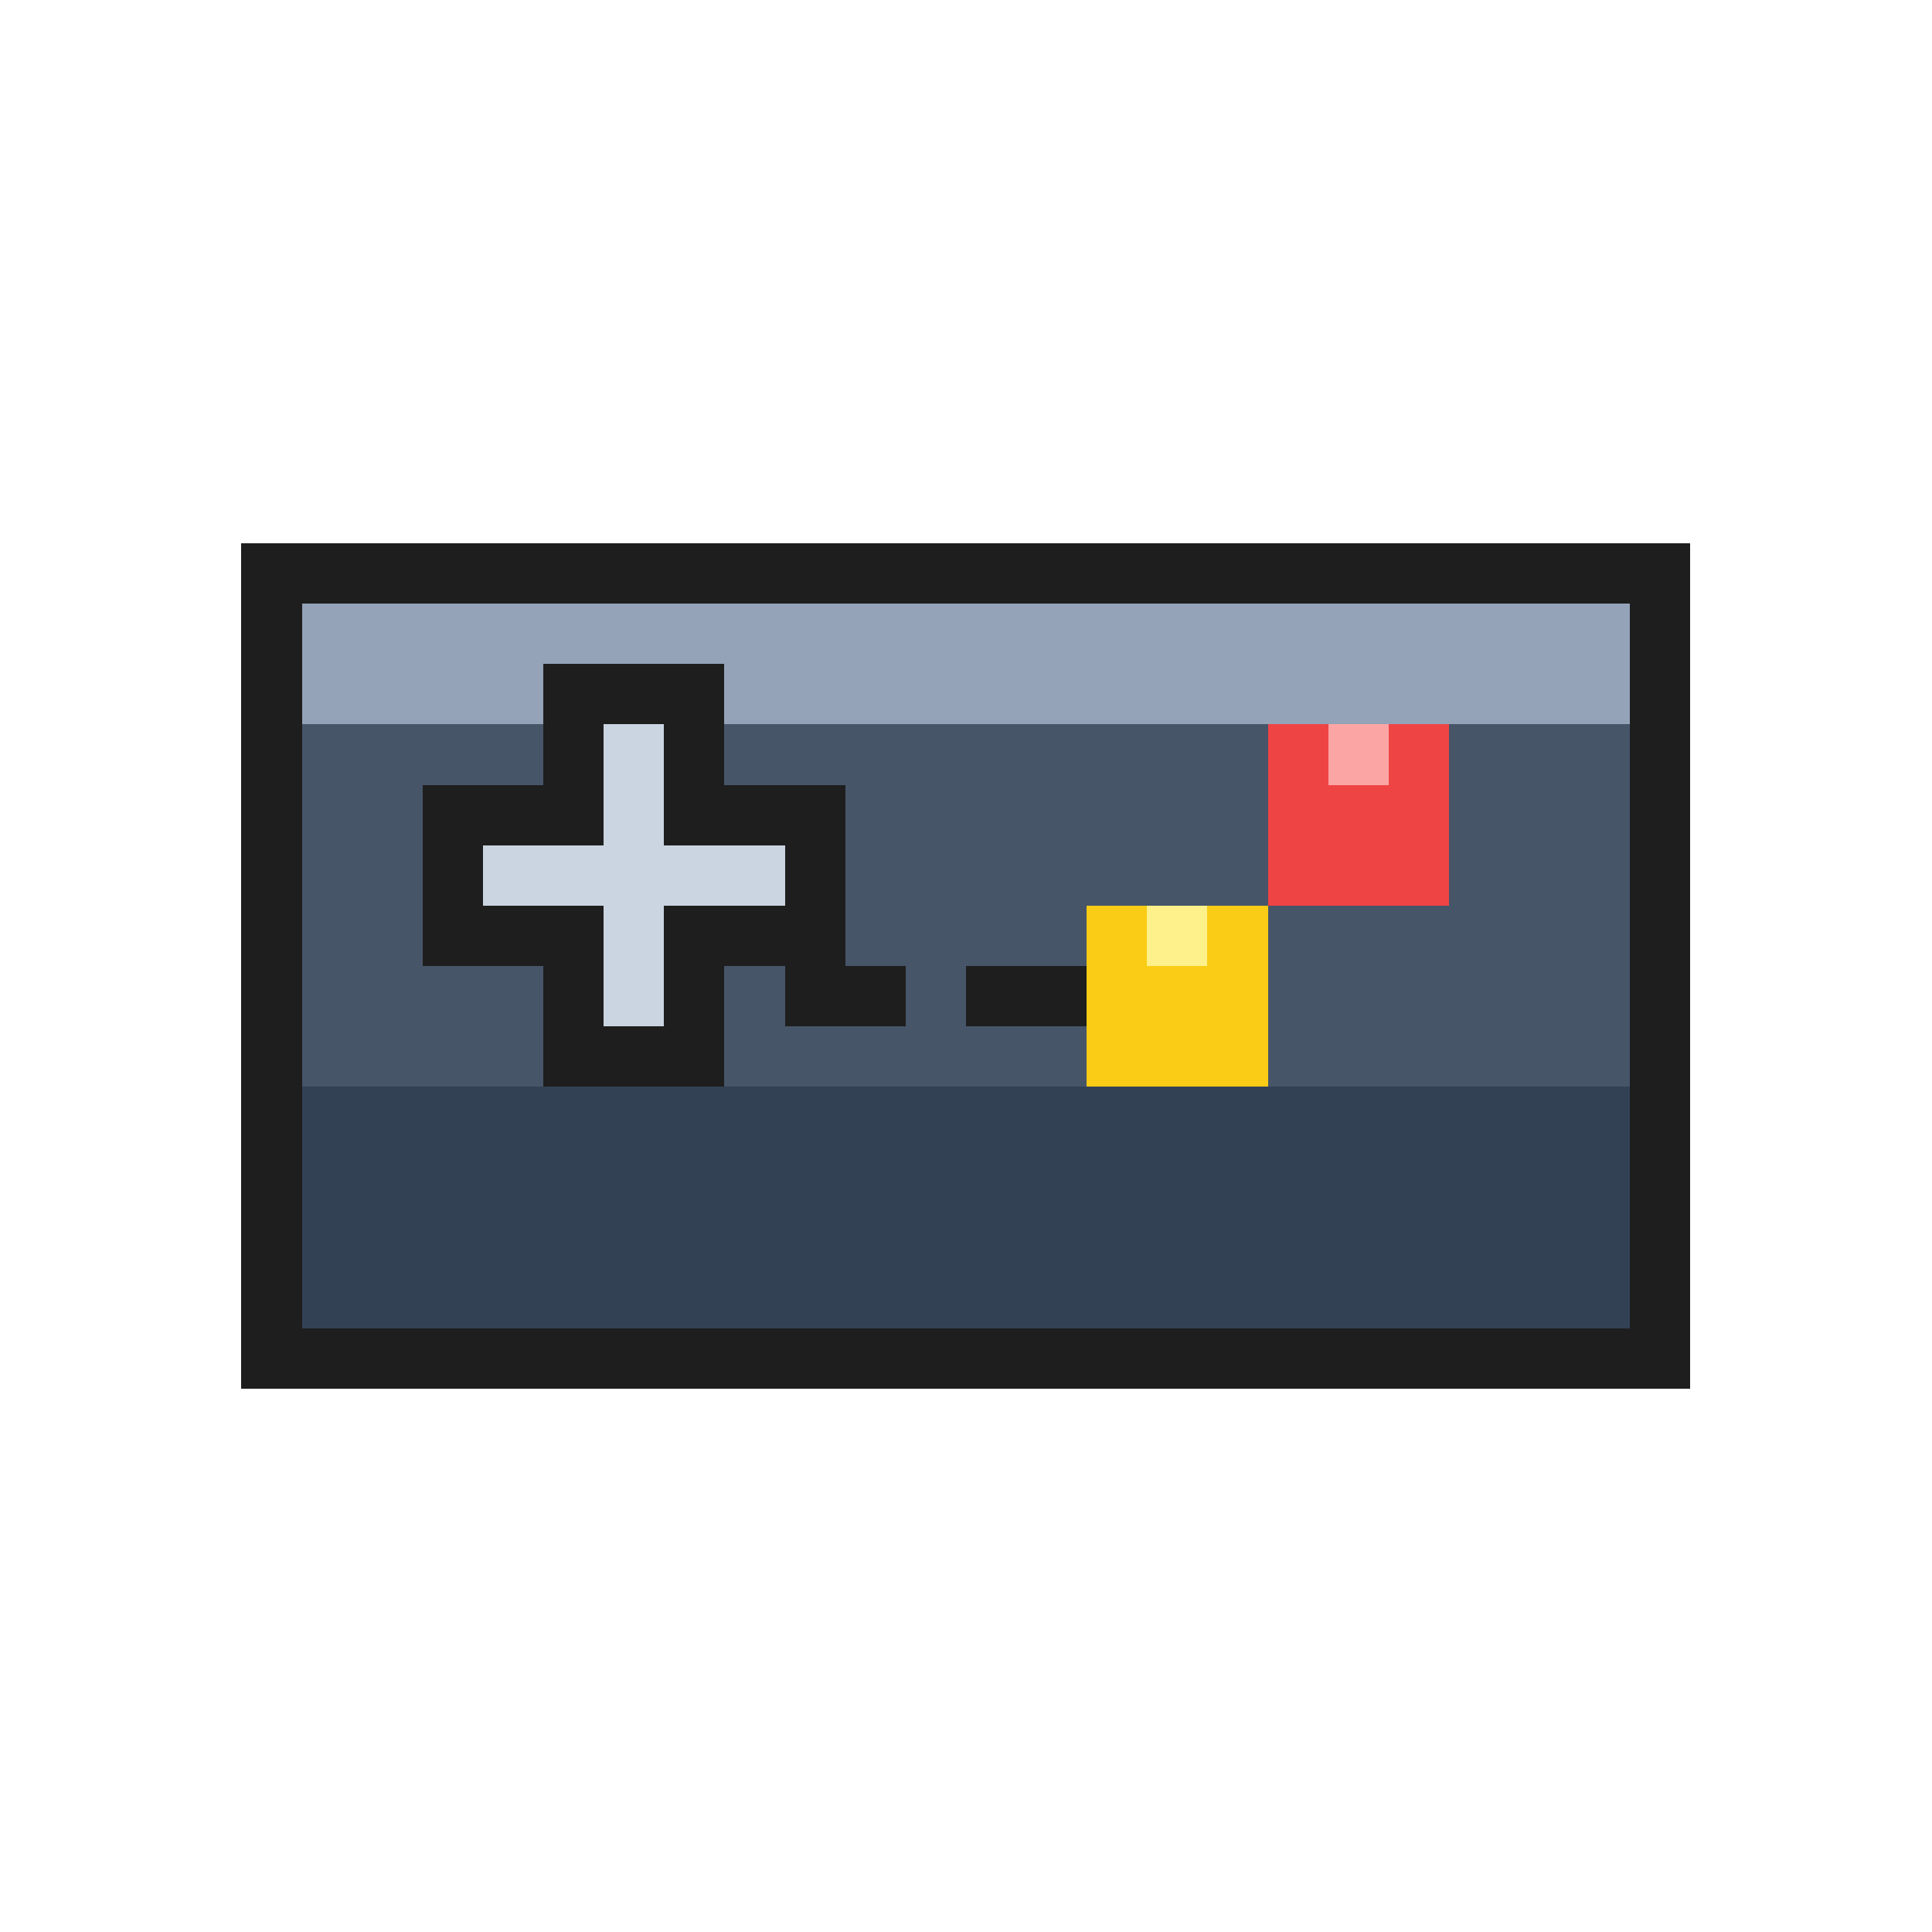
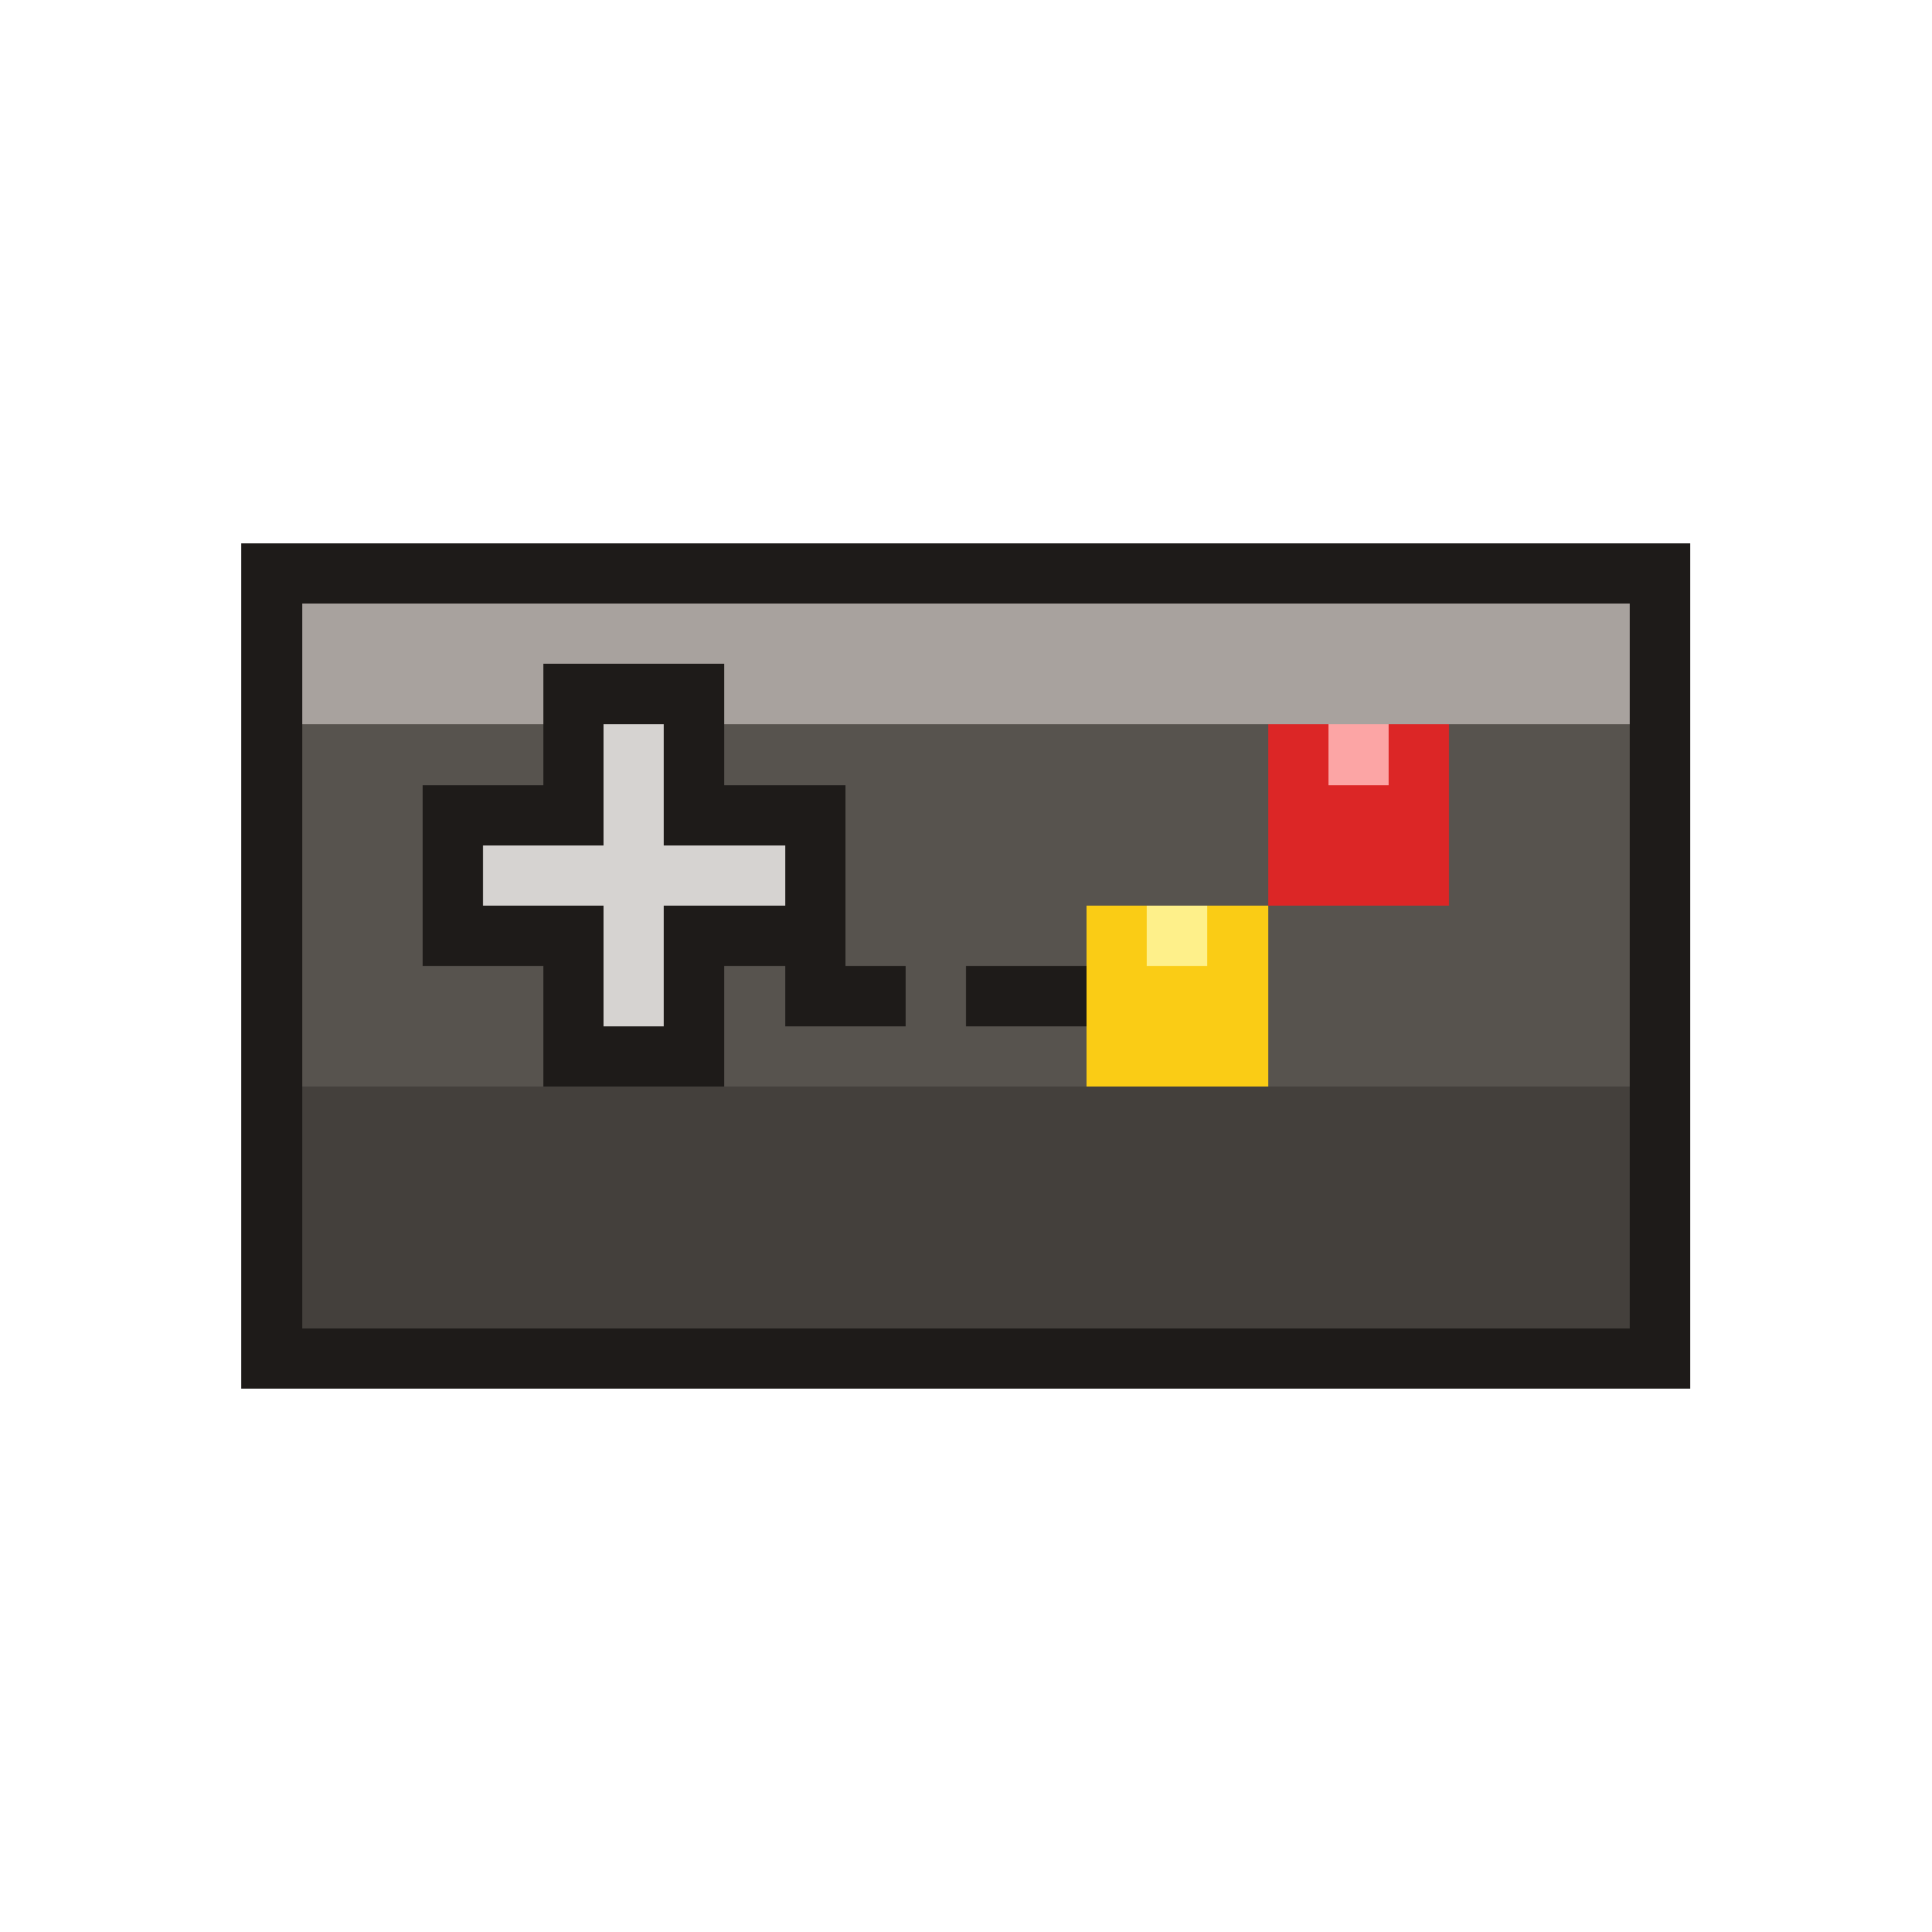
<svg xmlns="http://www.w3.org/2000/svg" viewBox="0 0 32 32" width="32" height="32" shape-rendering="crispEdges">
-   <rect x="4" y="9" width="24" height="14" fill="#1e1e1e" />
-   <rect x="5" y="10" width="22" height="12" fill="#475569" />
-   <rect x="5" y="10" width="22" height="2" fill="#94a3b8" />
-   <rect x="5" y="18" width="22" height="4" fill="#334155" />
-   <rect x="7" y="13" width="7" height="3" fill="#1e1e1e" />
-   <rect x="9" y="11" width="3" height="7" fill="#1e1e1e" />
-   <rect x="8" y="14" width="5" height="1" fill="#cbd5e1" />
-   <rect x="10" y="12" width="1" height="5" fill="#cbd5e1" />
-   <rect x="21" y="12" width="3" height="3" fill="#1e1e1e" />
-   <rect x="21" y="12" width="3" height="3" fill="#ef4444" />
-   <rect x="22" y="12" width="1" height="1" fill="#fca5a5" />
-   <rect x="18" y="15" width="3" height="3" fill="#1e1e1e" />
-   <rect x="18" y="15" width="3" height="3" fill="#facc15" />
-   <rect x="19" y="15" width="1" height="1" fill="#fef08a" />
-   <rect x="13" y="16" width="2" height="1" fill="#1e1e1e" />
-   <rect x="16" y="16" width="2" height="1" fill="#1e1e1e" />
+   <rect x="4" y="9" width="24" height="14" fill="#1E1B19" />
+   <rect x="5" y="10" width="22" height="12" fill="#57534E" />
+   <rect x="5" y="10" width="22" height="2" fill="#A8A29E" />
+   <rect x="5" y="18" width="22" height="4" fill="#44403C" />
+   <rect x="7" y="13" width="7" height="3" fill="#1E1B19" />
+   <rect x="9" y="11" width="3" height="7" fill="#1E1B19" />
+   <rect x="8" y="14" width="5" height="1" fill="#D6D3D1" />
+   <rect x="10" y="12" width="1" height="5" fill="#D6D3D1" />
+   <rect x="21" y="12" width="3" height="3" fill="#1E1B19" />
+   <rect x="21" y="12" width="3" height="3" fill="#DC2626" />
+   <rect x="22" y="12" width="1" height="1" fill="#FCA5A5" />
+   <rect x="18" y="15" width="3" height="3" fill="#1E1B19" />
+   <rect x="18" y="15" width="3" height="3" fill="#FACC15" />
+   <rect x="19" y="15" width="1" height="1" fill="#FEF08A" />
+   <rect x="13" y="16" width="2" height="1" fill="#1E1B19" />
+   <rect x="16" y="16" width="2" height="1" fill="#1E1B19" />
</svg>
